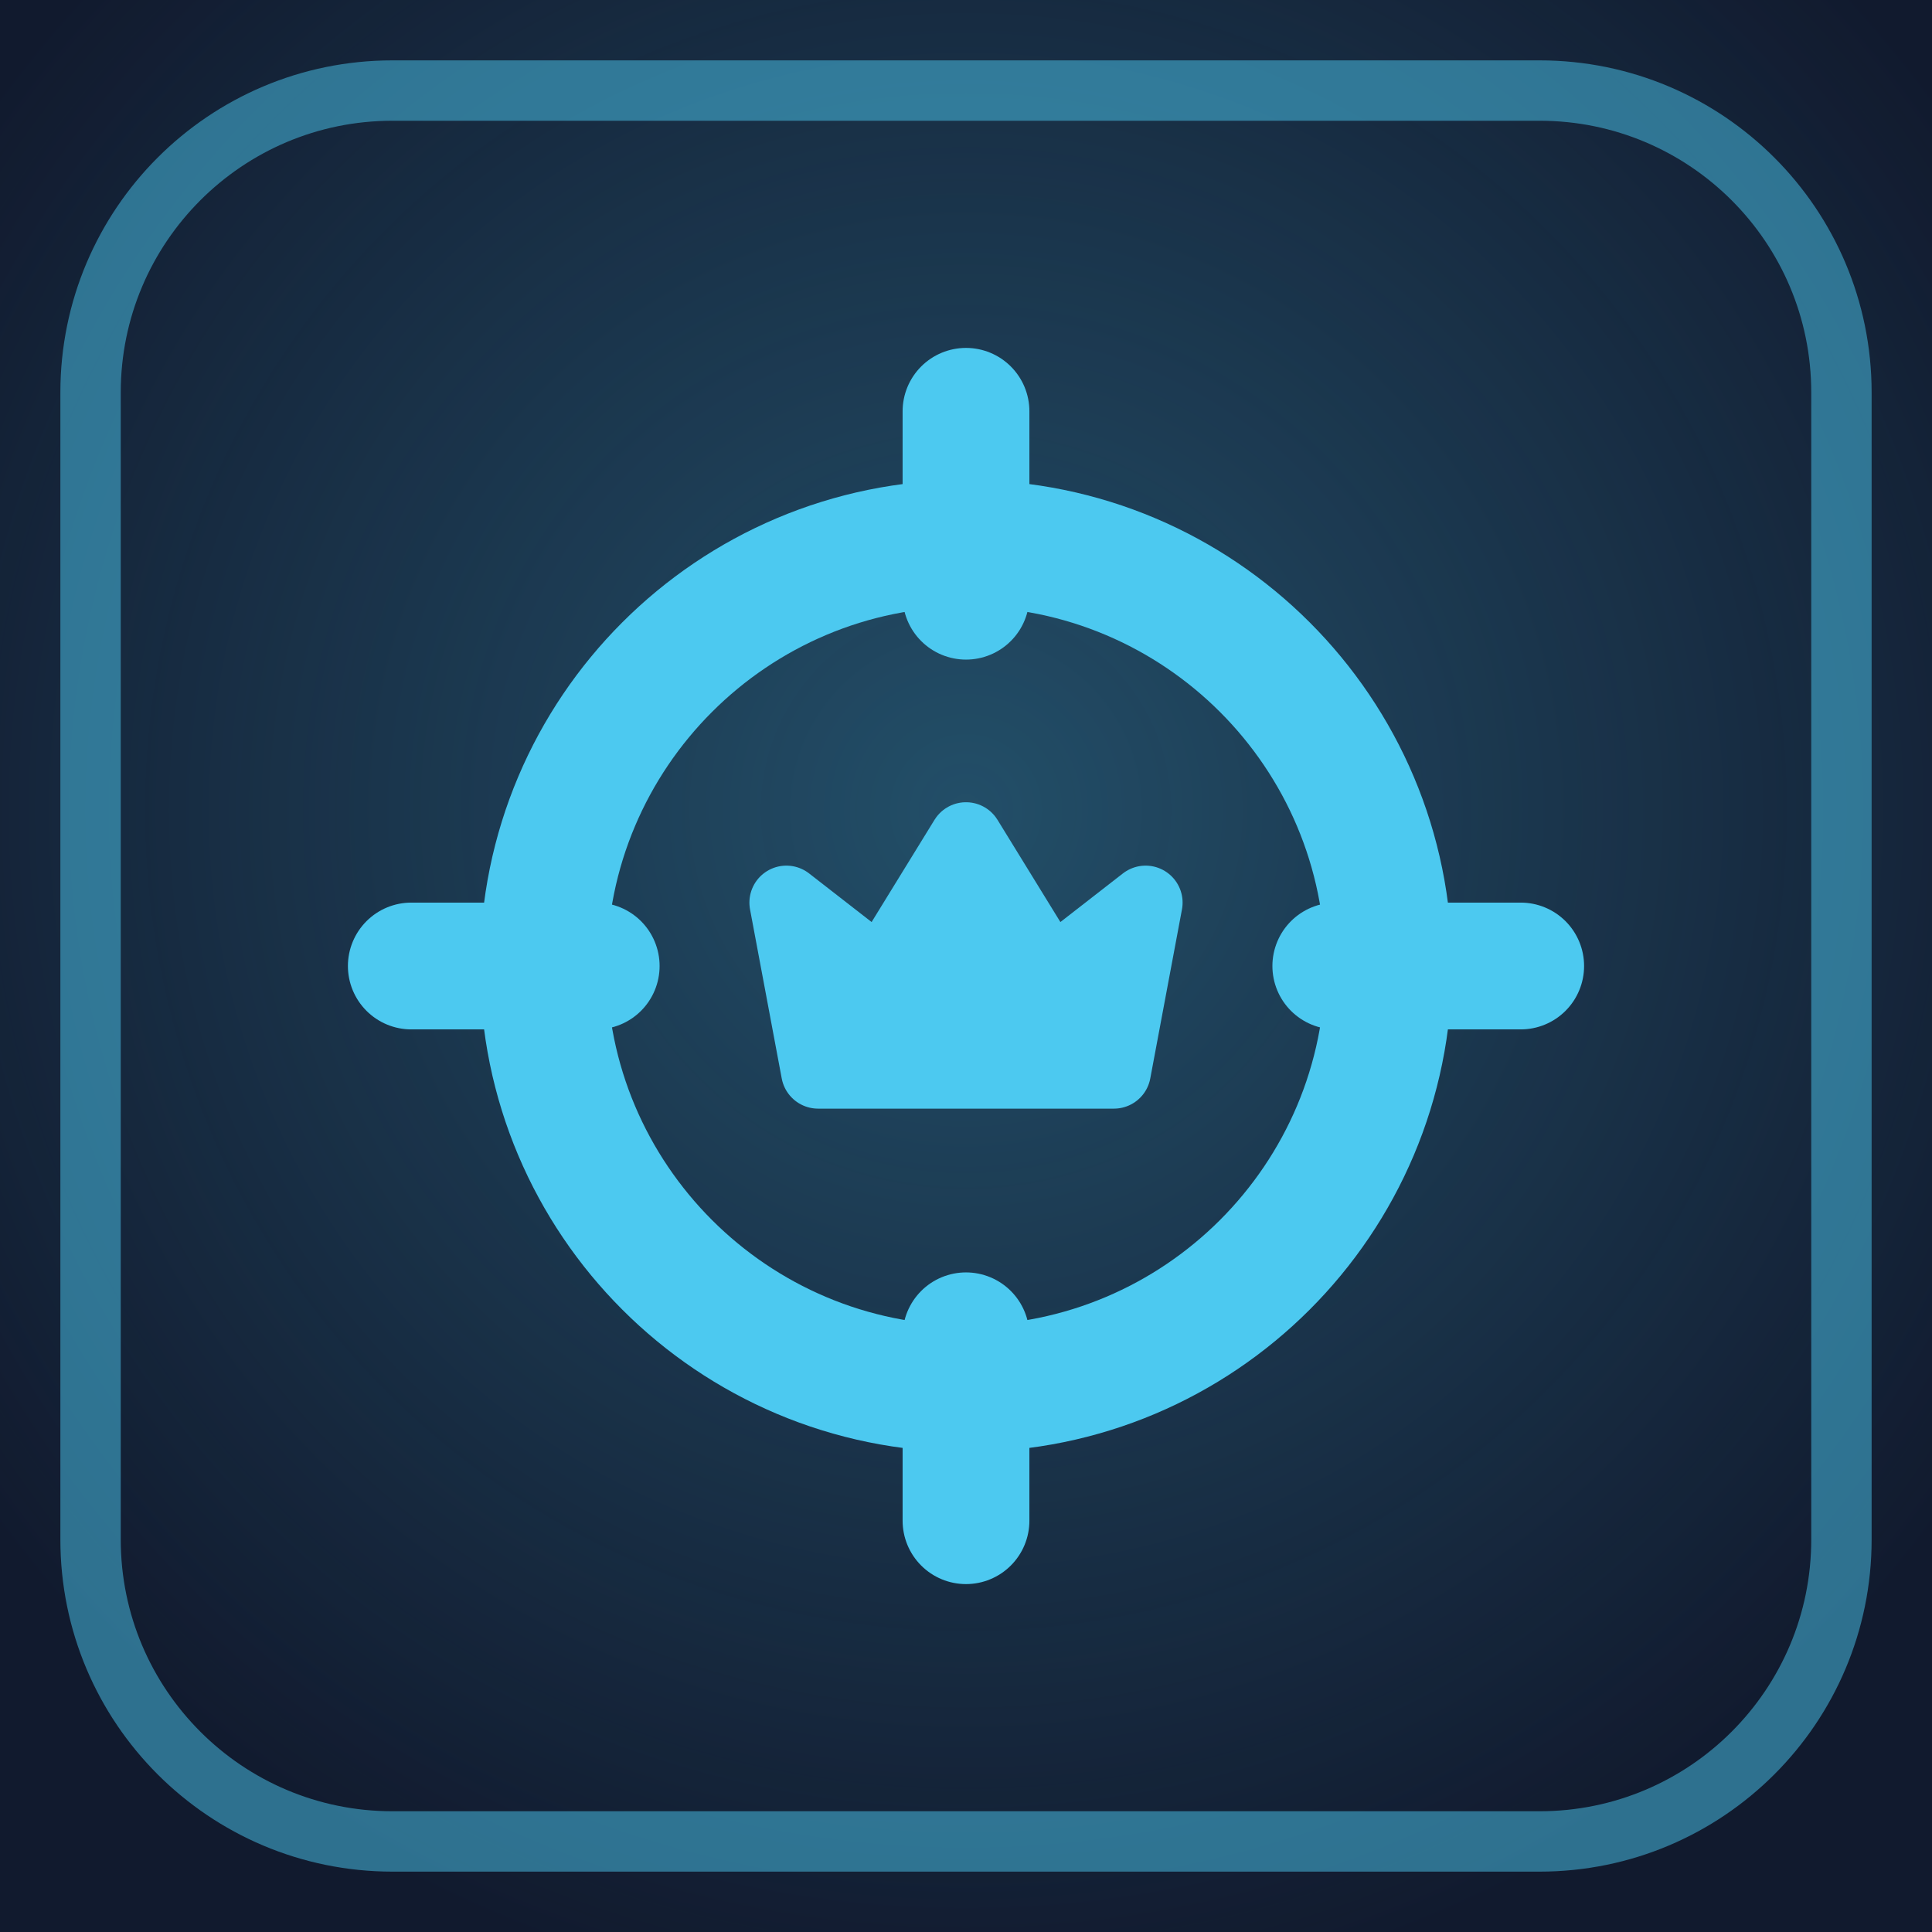
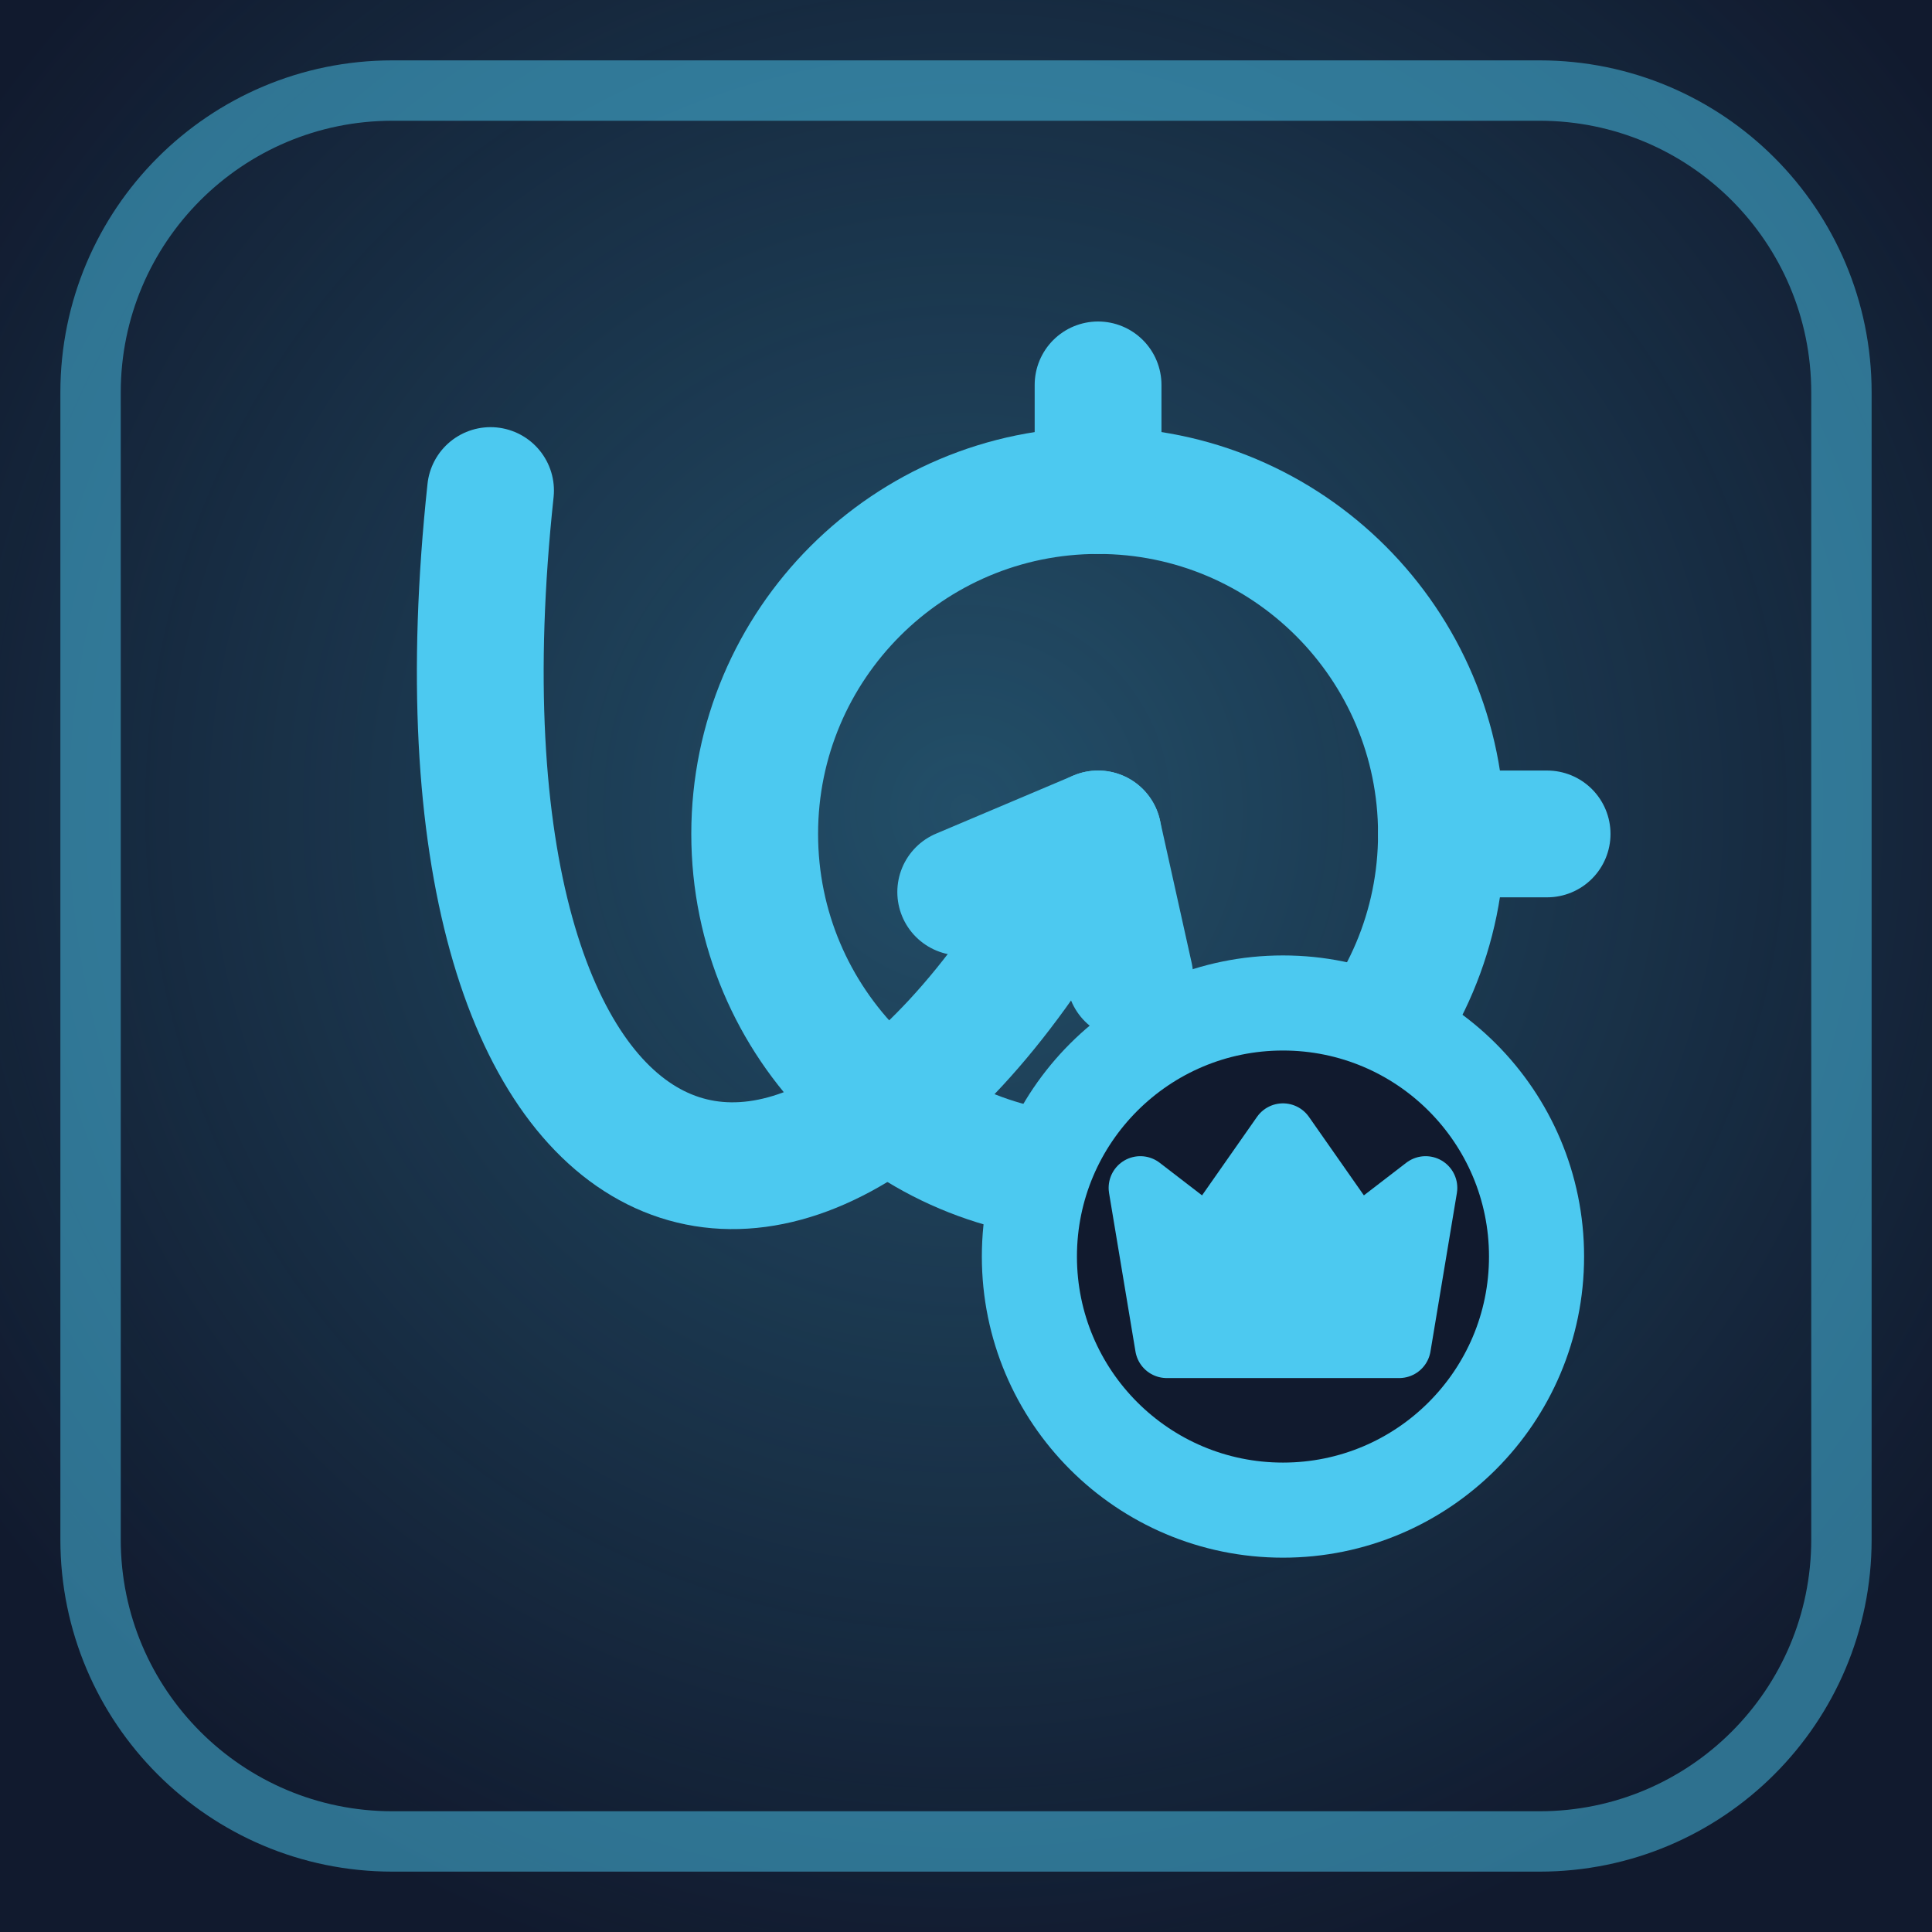
<svg xmlns="http://www.w3.org/2000/svg" viewBox="0 0 64 64" width="256" height="256">
  <defs>
    <radialGradient id="glow" cx="50%" cy="42%" r="62%">
      <stop offset="0" stop-color="#4cc9f0" stop-opacity="0.3" />
      <stop offset="1" stop-color="#4cc9f0" stop-opacity="0" />
    </radialGradient>
  </defs>
  <rect width="64" height="64" fill="#111a2e" />
  <rect width="64" height="64" fill="url(#glow)" />
  <rect x="3" y="3" width="58" height="58" rx="10" fill="none" stroke="#4cc9f0" stroke-opacity="0.5" stroke-width="2" />
  <g transform="translate(11 11) scale(1.75)" color="#4cc9f0" fill="none" stroke="currentColor" stroke-width="2.4" stroke-linecap="round" stroke-linejoin="round">
-     <circle cx="12" cy="12" r="8" />
-     <path d="M12 1.5V5M12 19v3.5M1.5 12H5M19 12h3.5" />
-     <path d="M8.6 10.8l1.8 1.4L12 9.6l1.6 2.6l1.8-1.4-.6 3.2H9.2z" fill="currentColor" stroke-width="1.4" />
+     <circle cx="14.5" cy="9.5" r="6.5" />
+     <path d="M14.5 1v2M14.5 16v2M23 9.5h-2" />
+     <path d="M3 3C1.5 17 9 20 14.5 9.5" />
+     <path d="M11.9 10.6l2.6-1.1.6 2.7" />
+     <circle cx="18" cy="17.5" r="4.8" fill="#111a2e" stroke-width="1.8" />
+     <path d="M15.3 16.2l1.3 1 1.4-2 1.4 2 1.3-1-.5 3h-4.4z" fill="currentColor" stroke-width="1.2" />
  </g>
</svg>
